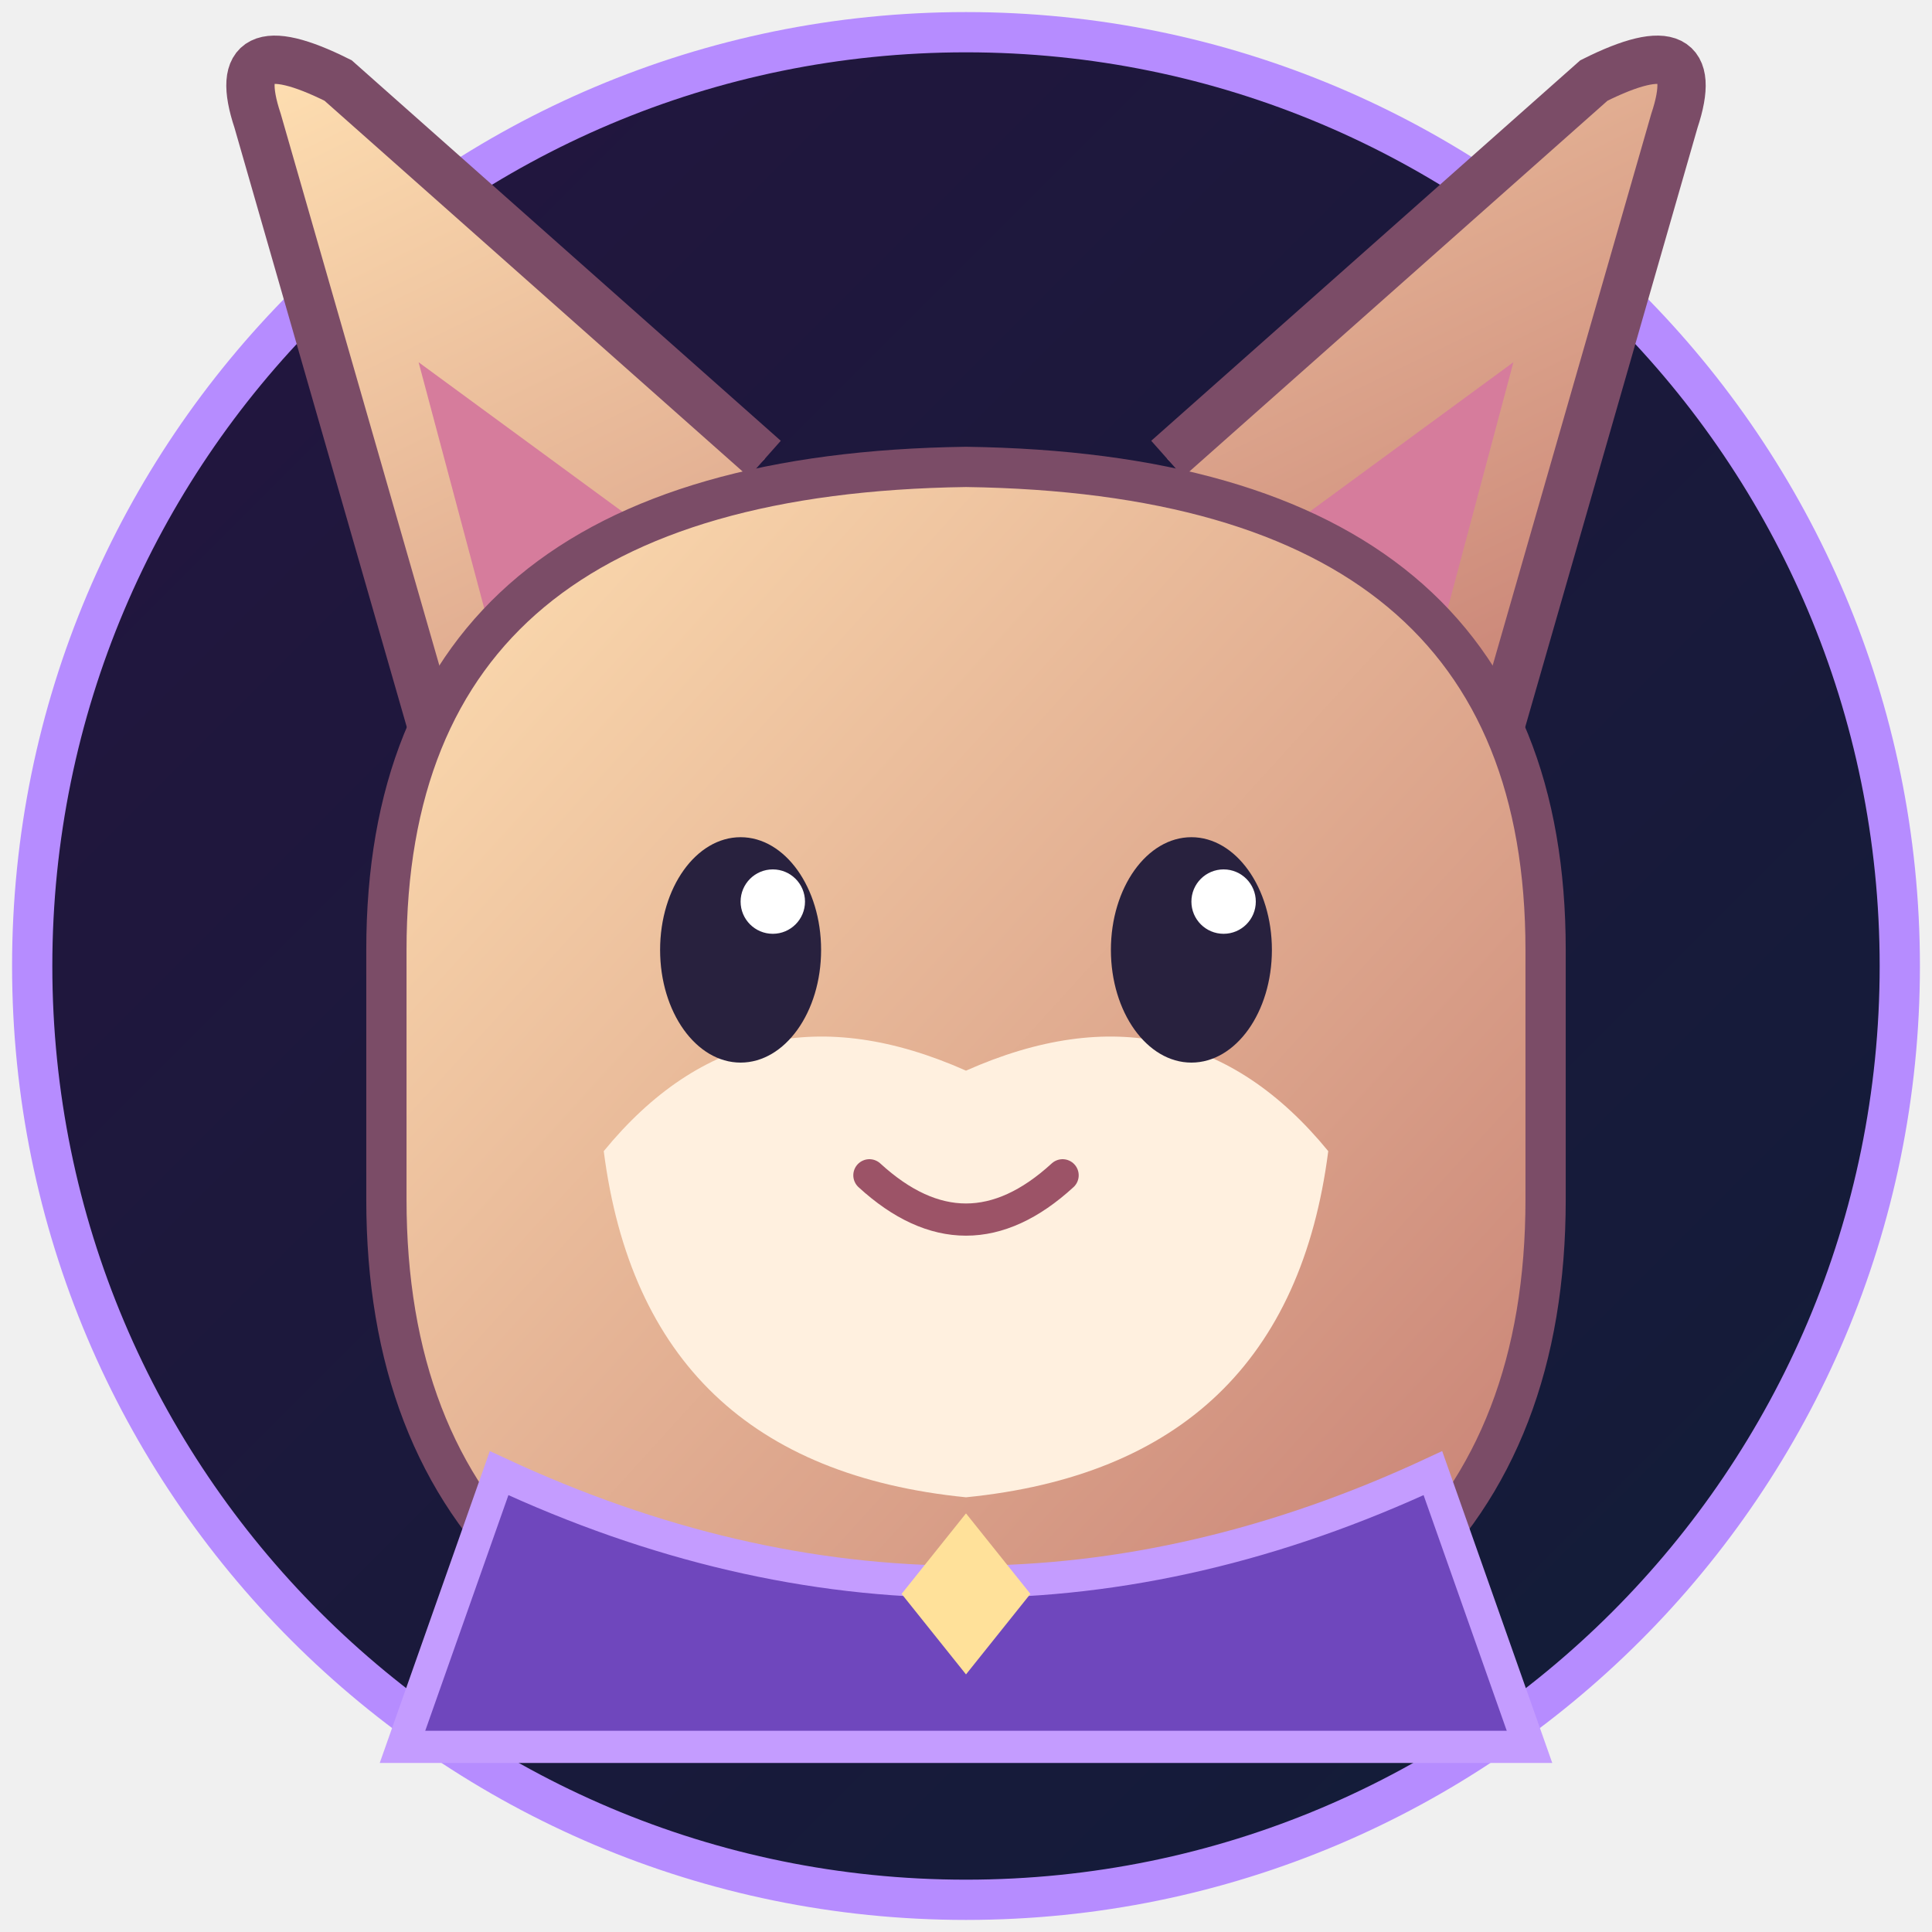
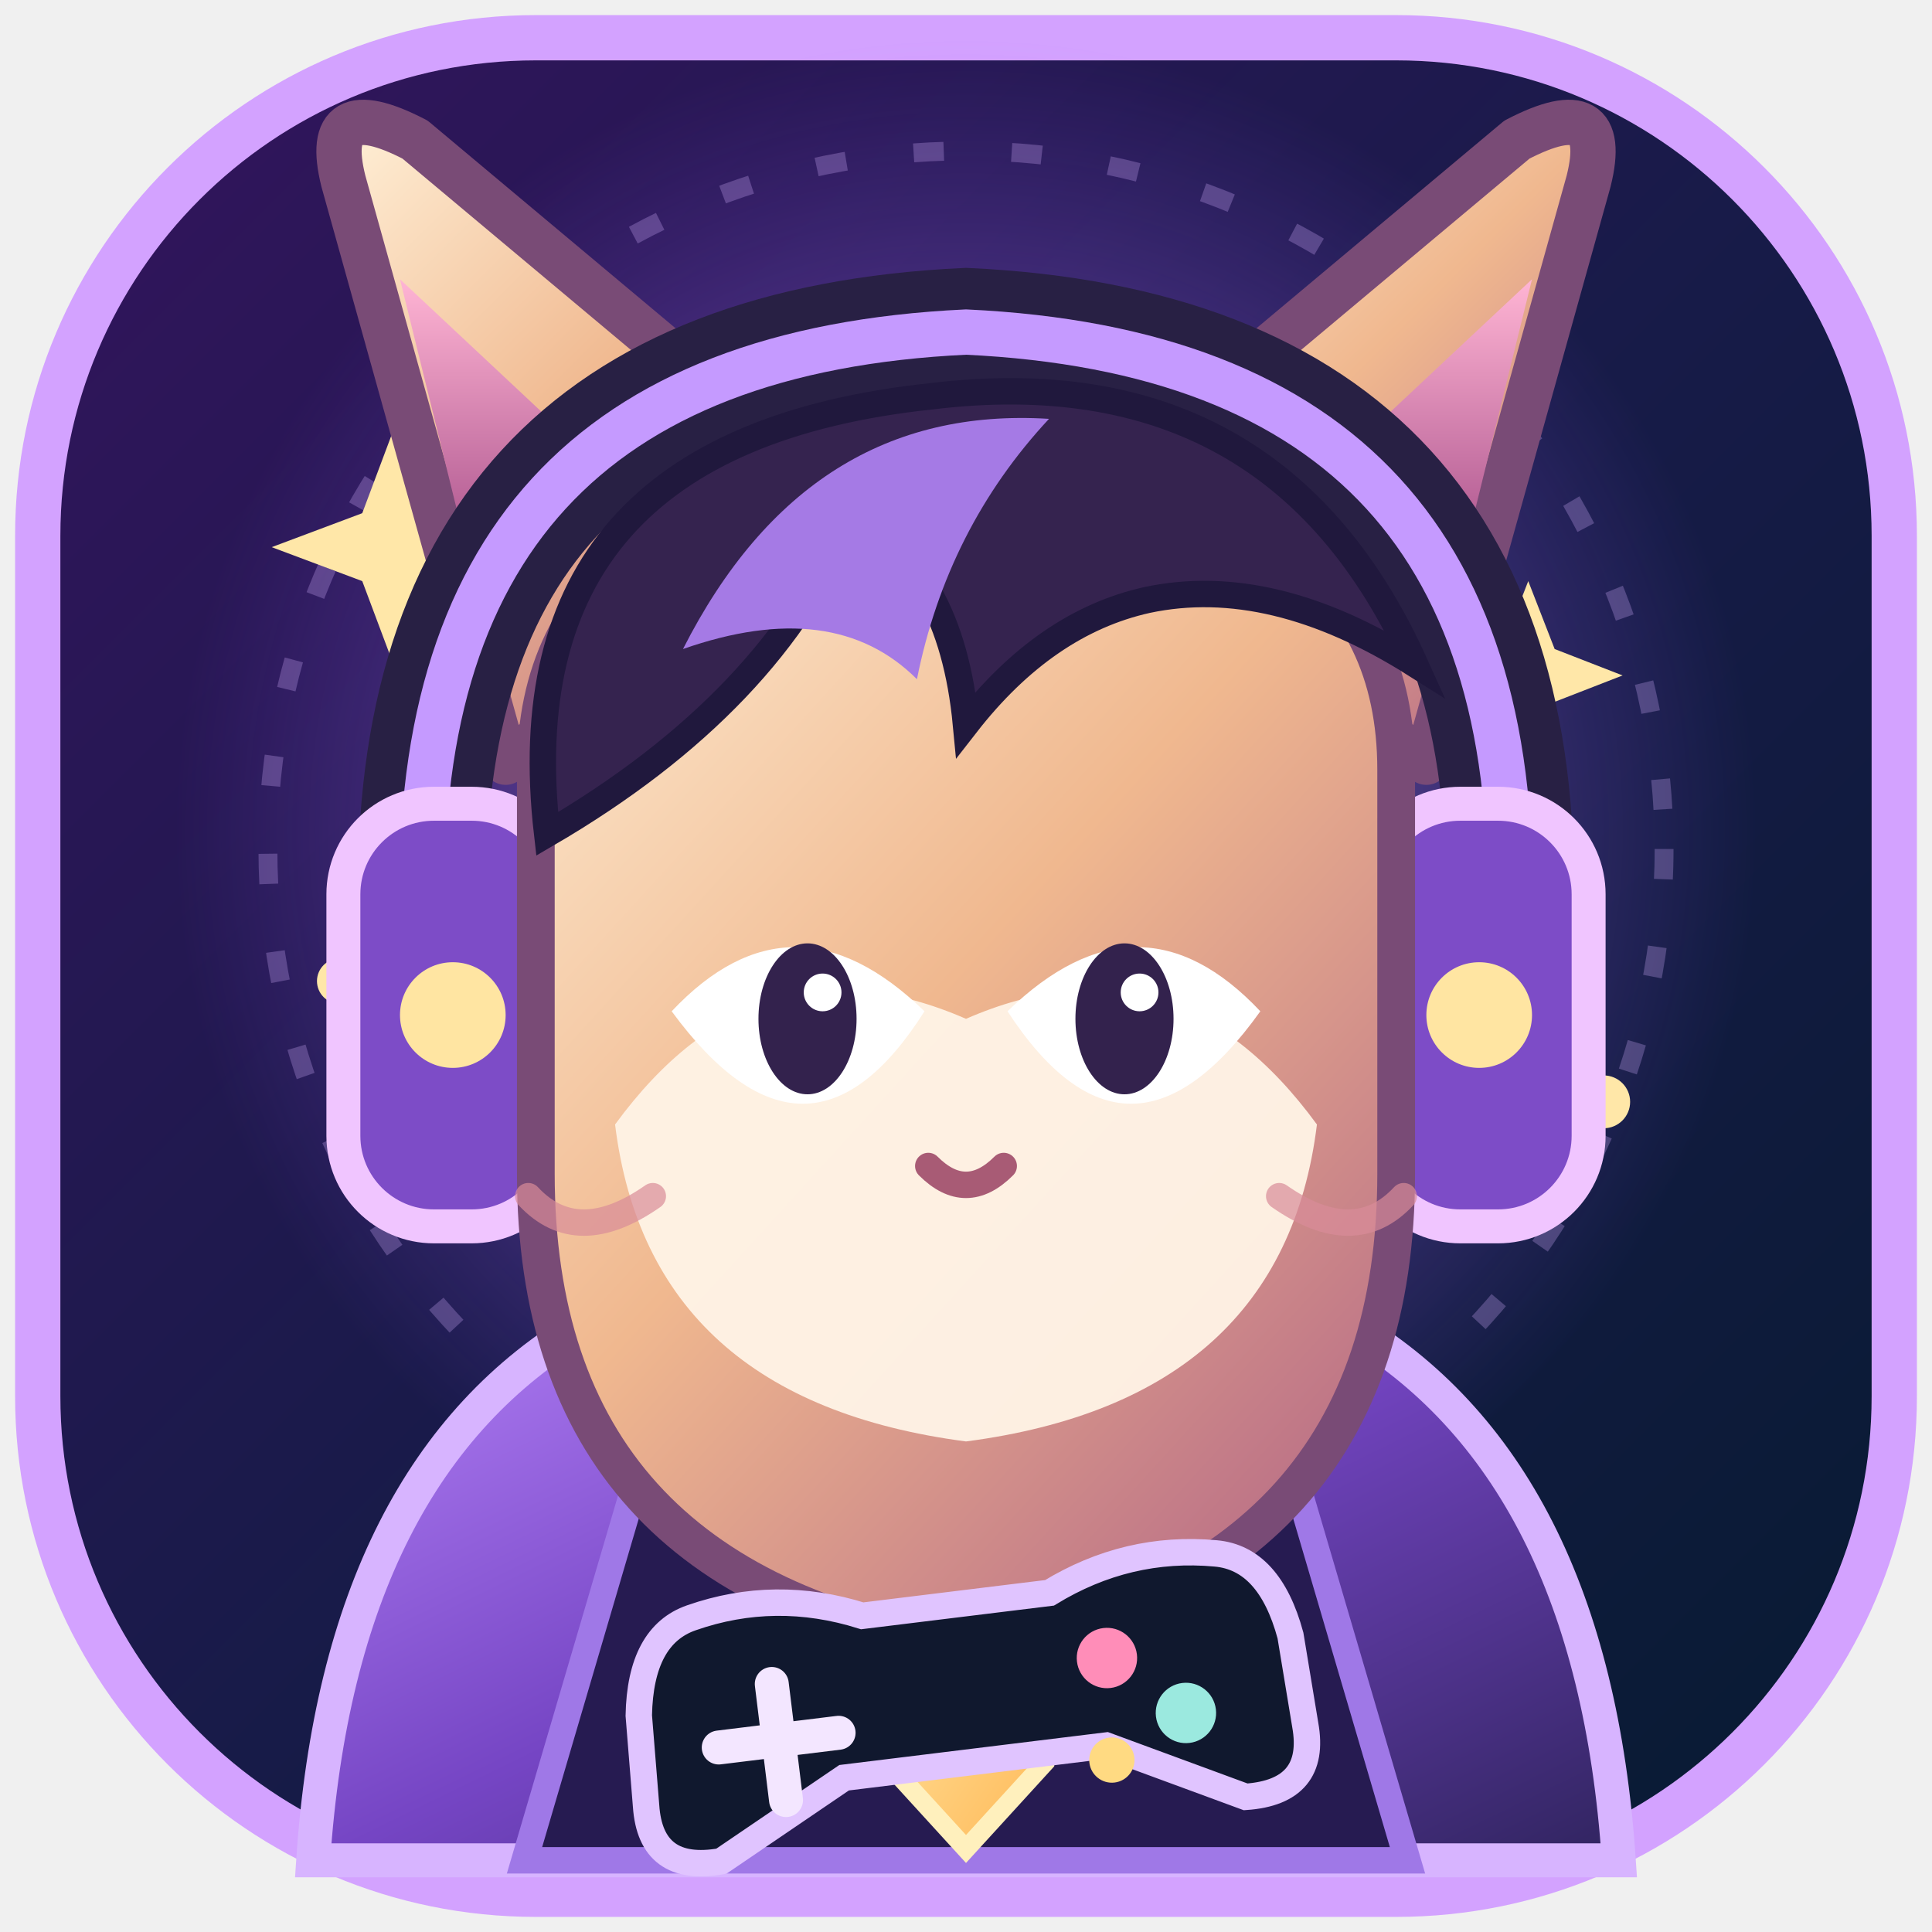
- <svg xmlns="http://www.w3.org/2000/svg" viewBox="0 0 240 240" role="img" aria-label="MIMOX anime fox gamer">
+ <svg xmlns="http://www.w3.org/2000/svg" viewBox="0 0 512 512" role="img" aria-label="MIMOX anime fox gamer mascot">
  <defs>
-     <linearGradient id="fur" x2="1" y2="1">
-       <stop stop-color="#ffe0b2" />
-       <stop offset="1" stop-color="#c47b71" />
+     <linearGradient id="bg" x1="0" y1="0" x2="1" y2="1">
+       <stop stop-color="#34145e" />
+       <stop offset=".52" stop-color="#171b48" />
+       <stop offset="1" stop-color="#071b31" />
    </linearGradient>
-     <linearGradient id="bg" x2="1" y2="1">
-       <stop stop-color="#24153f" />
-       <stop offset="1" stop-color="#111d38" />
+     <radialGradient id="glow">
+       <stop stop-color="#d49aff" stop-opacity=".7" />
+       <stop offset="1" stop-color="#9a55ff" stop-opacity="0" />
+     </radialGradient>
+     <linearGradient id="fur" x1="0" y1="0" x2=".8" y2="1">
+       <stop stop-color="#fff0d7" />
+       <stop offset=".5" stop-color="#f0b88f" />
+       <stop offset="1" stop-color="#b96e86" />
+     </linearGradient>
+     <linearGradient id="ear" x1="0" y1="0" x2="0" y2="1">
+       <stop stop-color="#ffb5d4" />
+       <stop offset="1" stop-color="#a64d88" />
+     </linearGradient>
+     <linearGradient id="hood" x1="0" y1="0" x2="1" y2="1">
+       <stop stop-color="#bd8aff" />
+       <stop offset=".5" stop-color="#7545c4" />
+       <stop offset="1" stop-color="#30245f" />
+     </linearGradient>
+     <linearGradient id="gold" x1="0" y1="0" x2="1" y2="1">
+       <stop stop-color="#fff4ba" />
+       <stop offset="1" stop-color="#ffb34e" />
    </linearGradient>
  </defs>
-   <circle cx="120" cy="120" r="116" fill="url(#bg)" stroke="#b68cff" stroke-width="5" />
-   <path d="M55 95 32 15q-4-12 10-5l53 47M185 95l23-80q4-12-10-5l-53 47" fill="url(#fur)" stroke="#7b4c67" stroke-width="6" />
-   <path d="m52 45 30 22-18 23zm136 0-30 22 18 23z" fill="#d67c9c" />
-   <path d="M48 118Q48 59 120 58q72 1 72 60v31q0 60-72 67-72-7-72-67z" fill="url(#fur)" stroke="#7b4c67" stroke-width="5" />
-   <path d="M75 143q18-22 45-10 27-12 45 10-5 39-45 43-40-4-45-43" fill="#fff0df" />
-   <ellipse cx="92" cy="118" rx="10" ry="14" fill="#28213e" />
-   <ellipse cx="148" cy="118" rx="10" ry="14" fill="#28213e" />
-   <circle cx="96" cy="112" r="4" fill="white" />
-   <circle cx="152" cy="112" r="4" fill="white" />
-   <path d="M108 146q12 11 24 0" fill="none" stroke="#9c5367" stroke-width="4" stroke-linecap="round" />
-   <path d="M62 183Q120 210 178 183l12 34H50z" fill="#6f47bd" stroke="#c49cff" stroke-width="4" />
-   <path d="M120 188l8 10-8 10-8-10z" fill="#ffe19a" />
+   <rect x="10" y="10" width="492" height="492" rx="132" fill="url(#bg)" stroke="#d3a2ff" stroke-width="12" />
+   <circle cx="256" cy="220" r="210" fill="url(#glow)" />
+   <circle cx="256" cy="225" r="185" fill="none" stroke="#d5b0ff" stroke-opacity=".28" stroke-width="5" stroke-dasharray="8 18" />
+   <g fill="#ffe7a8">
+     <path d="m105 112 9 24 24 9-24 9-9 24-9-24-24-9 24-9z" />
+     <path d="m405 154 7 18 18 7-18 7-7 18-7-18-18-7 18-7z" />
+     <circle cx="90" cy="260" r="6" />
+     <circle cx="425" cy="292" r="7" />
+   </g>
+   <path d="M83 493q7-104 72-142 40-25 101-25 61 0 101 25 65 38 72 142z" fill="url(#hood)" stroke="#d7b4ff" stroke-width="9" />
+   <path d="M174 374q82 70 164 0l35 119H139z" fill="#261b51" stroke="#9f78e7" stroke-width="7" />
+   <path d="M226 403l30 24 30-24-9 64-21 23-21-23z" fill="url(#gold)" stroke="#fff0bd" stroke-width="5" />
+   <path d="M134 202 91 48q-6-24 19-11l117 98z" fill="url(#fur)" stroke="#794b76" stroke-width="12" stroke-linejoin="round" />
+   <path d="m125 151-19-77 63 59z" fill="url(#ear)" />
+   <path d="m378 202 43-154q6-24-19-11L285 135z" fill="url(#fur)" stroke="#794b76" stroke-width="12" stroke-linejoin="round" />
+   <path d="m387 151 19-77-63 59z" fill="url(#ear)" />
+   <path d="M112 245q-5-150 144-157 149 7 144 157" fill="none" stroke="#282044" stroke-width="34" stroke-linecap="round" />
+   <path d="M112 245q-5-150 144-157 149 7 144 157" fill="none" stroke="#c59aff" stroke-width="12" stroke-linecap="round" />
+   <rect x="91" y="213" width="58" height="112" rx="24" fill="#7d4cc7" stroke="#f0c5ff" stroke-width="9" />
+   <rect x="363" y="213" width="58" height="112" rx="24" fill="#7d4cc7" stroke="#f0c5ff" stroke-width="9" />
+   <circle cx="120" cy="269" r="14" fill="#ffe5a2" />
+   <circle cx="392" cy="269" r="14" fill="#ffe5a2" />
+   <path d="M142 204q0-77 114-81 114 4 114 81v107q0 108-114 126-114-18-114-126z" fill="url(#fur)" stroke="#794b76" stroke-width="10" />
+   <path d="M163 298q38-52 93-28 55-24 93 28-9 73-93 84-84-11-93-84z" fill="#fff3e6" opacity=".95" />
+   <path d="M145 221q-12-104 102-116 91-11 128 71-38-24-71-17-27 6-48 33-4-42-31-55-20 49-80 84z" fill="#35234f" stroke="#20183d" stroke-width="7" />
+   <path d="M181 172q33-65 97-61-27 29-35 69-22-22-62-8z" fill="#a57ae5" />
+   <path d="M178 268q32-34 67 0-31 49-67 0zM267 268q35-34 67 0-35 49-67 0z" fill="#fff" />
+   <ellipse cx="214" cy="270" rx="13" ry="20" fill="#33224d" />
+   <ellipse cx="298" cy="270" rx="13" ry="20" fill="#33224d" />
+   <circle cx="218" cy="263" r="5" fill="#fff" />
+   <circle cx="302" cy="263" r="5" fill="#fff" />
+   <path d="M246 309q10 10 20 0" fill="none" stroke="#a85b75" stroke-width="7" stroke-linecap="round" />
+   <path d="M173 317q-20 14-33 0M339 317q20 14 33 0" fill="none" stroke="#d98b98" stroke-width="7" stroke-linecap="round" opacity=".7" />
+   <g transform="translate(168 412) rotate(-7 88 35)">
+     <path d="M18 8q-14 3-17 24L0 56q-1 18 18 17l35-18h70l35 18q19 1 18-17l-1-24q-3-21-17-24-23-5-45 5H63Q41 3 18 8z" fill="#10182e" stroke="#e0c4ff" stroke-width="7" />
+     <path d="M37 28v31M21 43h32" stroke="#f3e6ff" stroke-width="9" stroke-linecap="round" />
+     <circle cx="126" cy="32" r="8" fill="#ff8db8" />
+     <circle cx="145" cy="49" r="8" fill="#9be9df" />
+     <circle cx="124" cy="59" r="6" fill="#ffda82" />
+   </g>
</svg>
